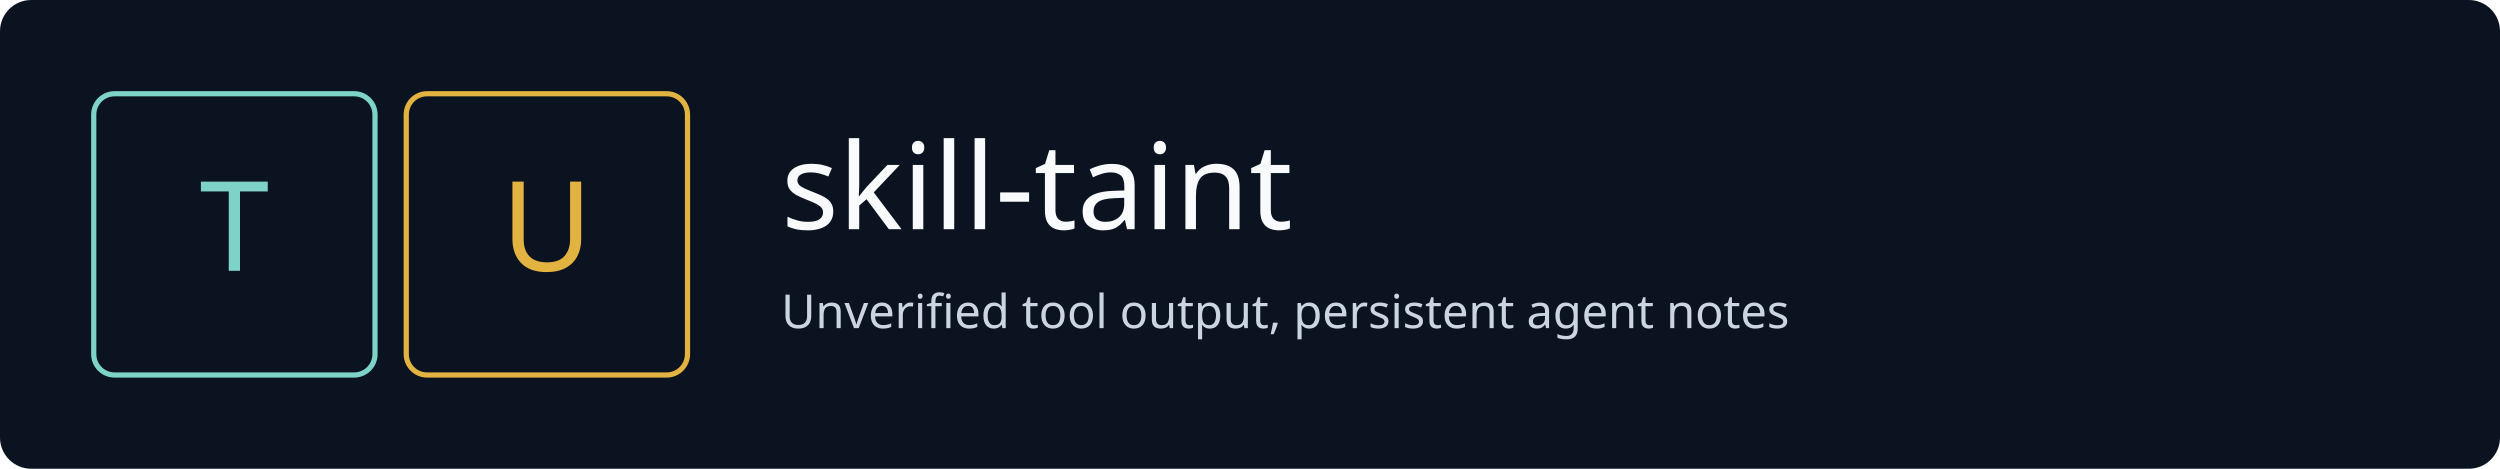
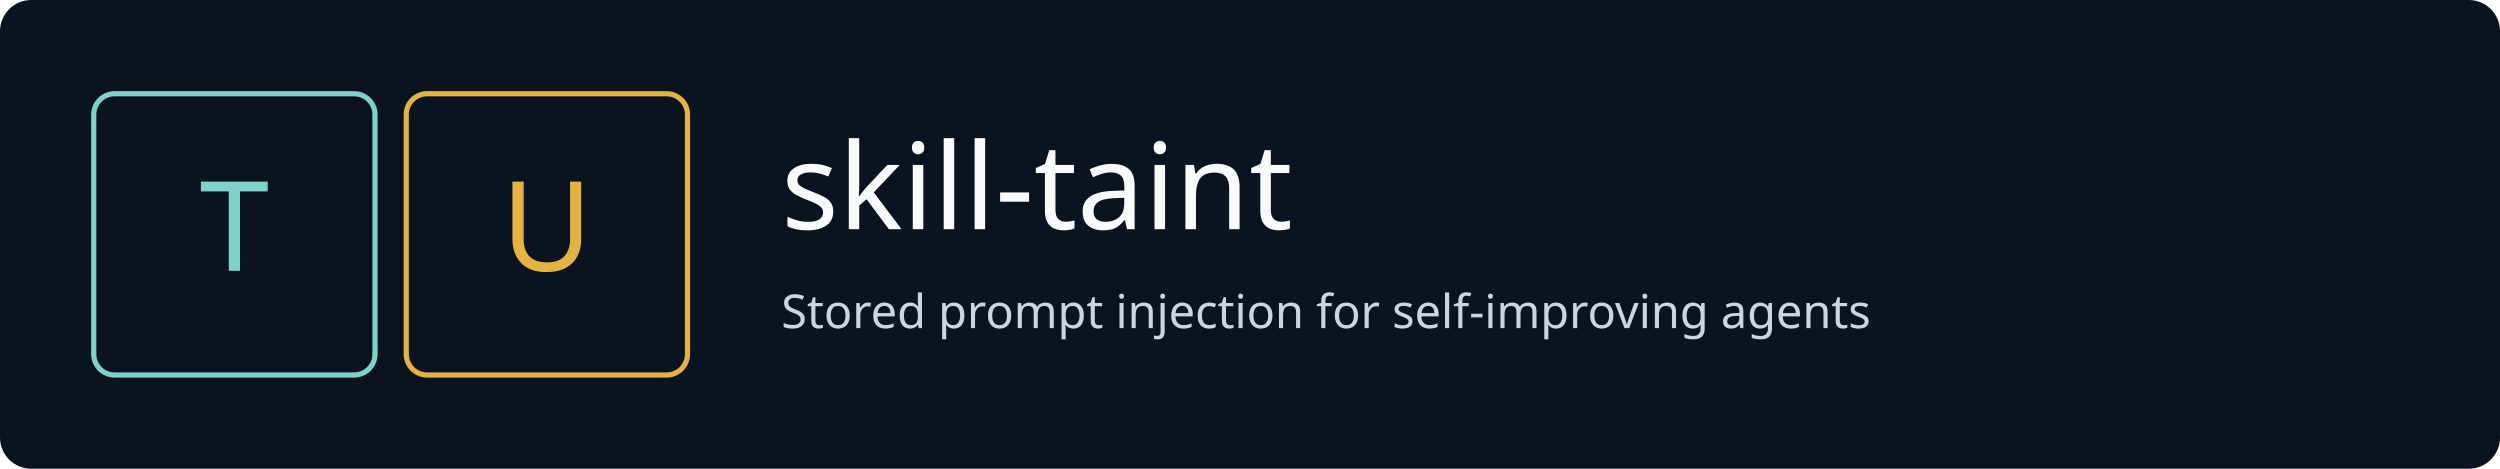
<svg xmlns="http://www.w3.org/2000/svg" width="960" height="180" viewBox="0 0 960 180" role="img" aria-label="skill-taint">
  <rect width="960" height="180" rx="12" fill="#0b1220" />
  <rect x="36" y="36" width="108" height="108" rx="8" fill="none" stroke="#7dd3c7" stroke-width="2" />
  <text x="90" y="104" text-anchor="middle" fill="#7dd3c7" font-family="ui-sans-serif, system-ui, sans-serif" font-size="48">T</text>
  <rect x="156" y="36" width="108" height="108" rx="8" fill="none" stroke="#e2b340" stroke-width="2" />
  <text x="210" y="104" text-anchor="middle" fill="#e2b340" font-family="ui-sans-serif, system-ui, sans-serif" font-size="48">U</text>
  <text x="300" y="88" fill="#f8fafc" font-family="ui-sans-serif, system-ui, sans-serif" font-size="46">skill-taint</text>
-   <text x="300" y="126" fill="#cbd5e1" font-family="ui-sans-serif, system-ui, sans-serif" font-size="18">Unverified tool output, persistent agent notes</text>
+   <text x="300" y="126" fill="#cbd5e1" font-family="ui-sans-serif, system-ui, sans-serif" font-size="18">Stored prompt injection for self-improving agents</text>
</svg>
